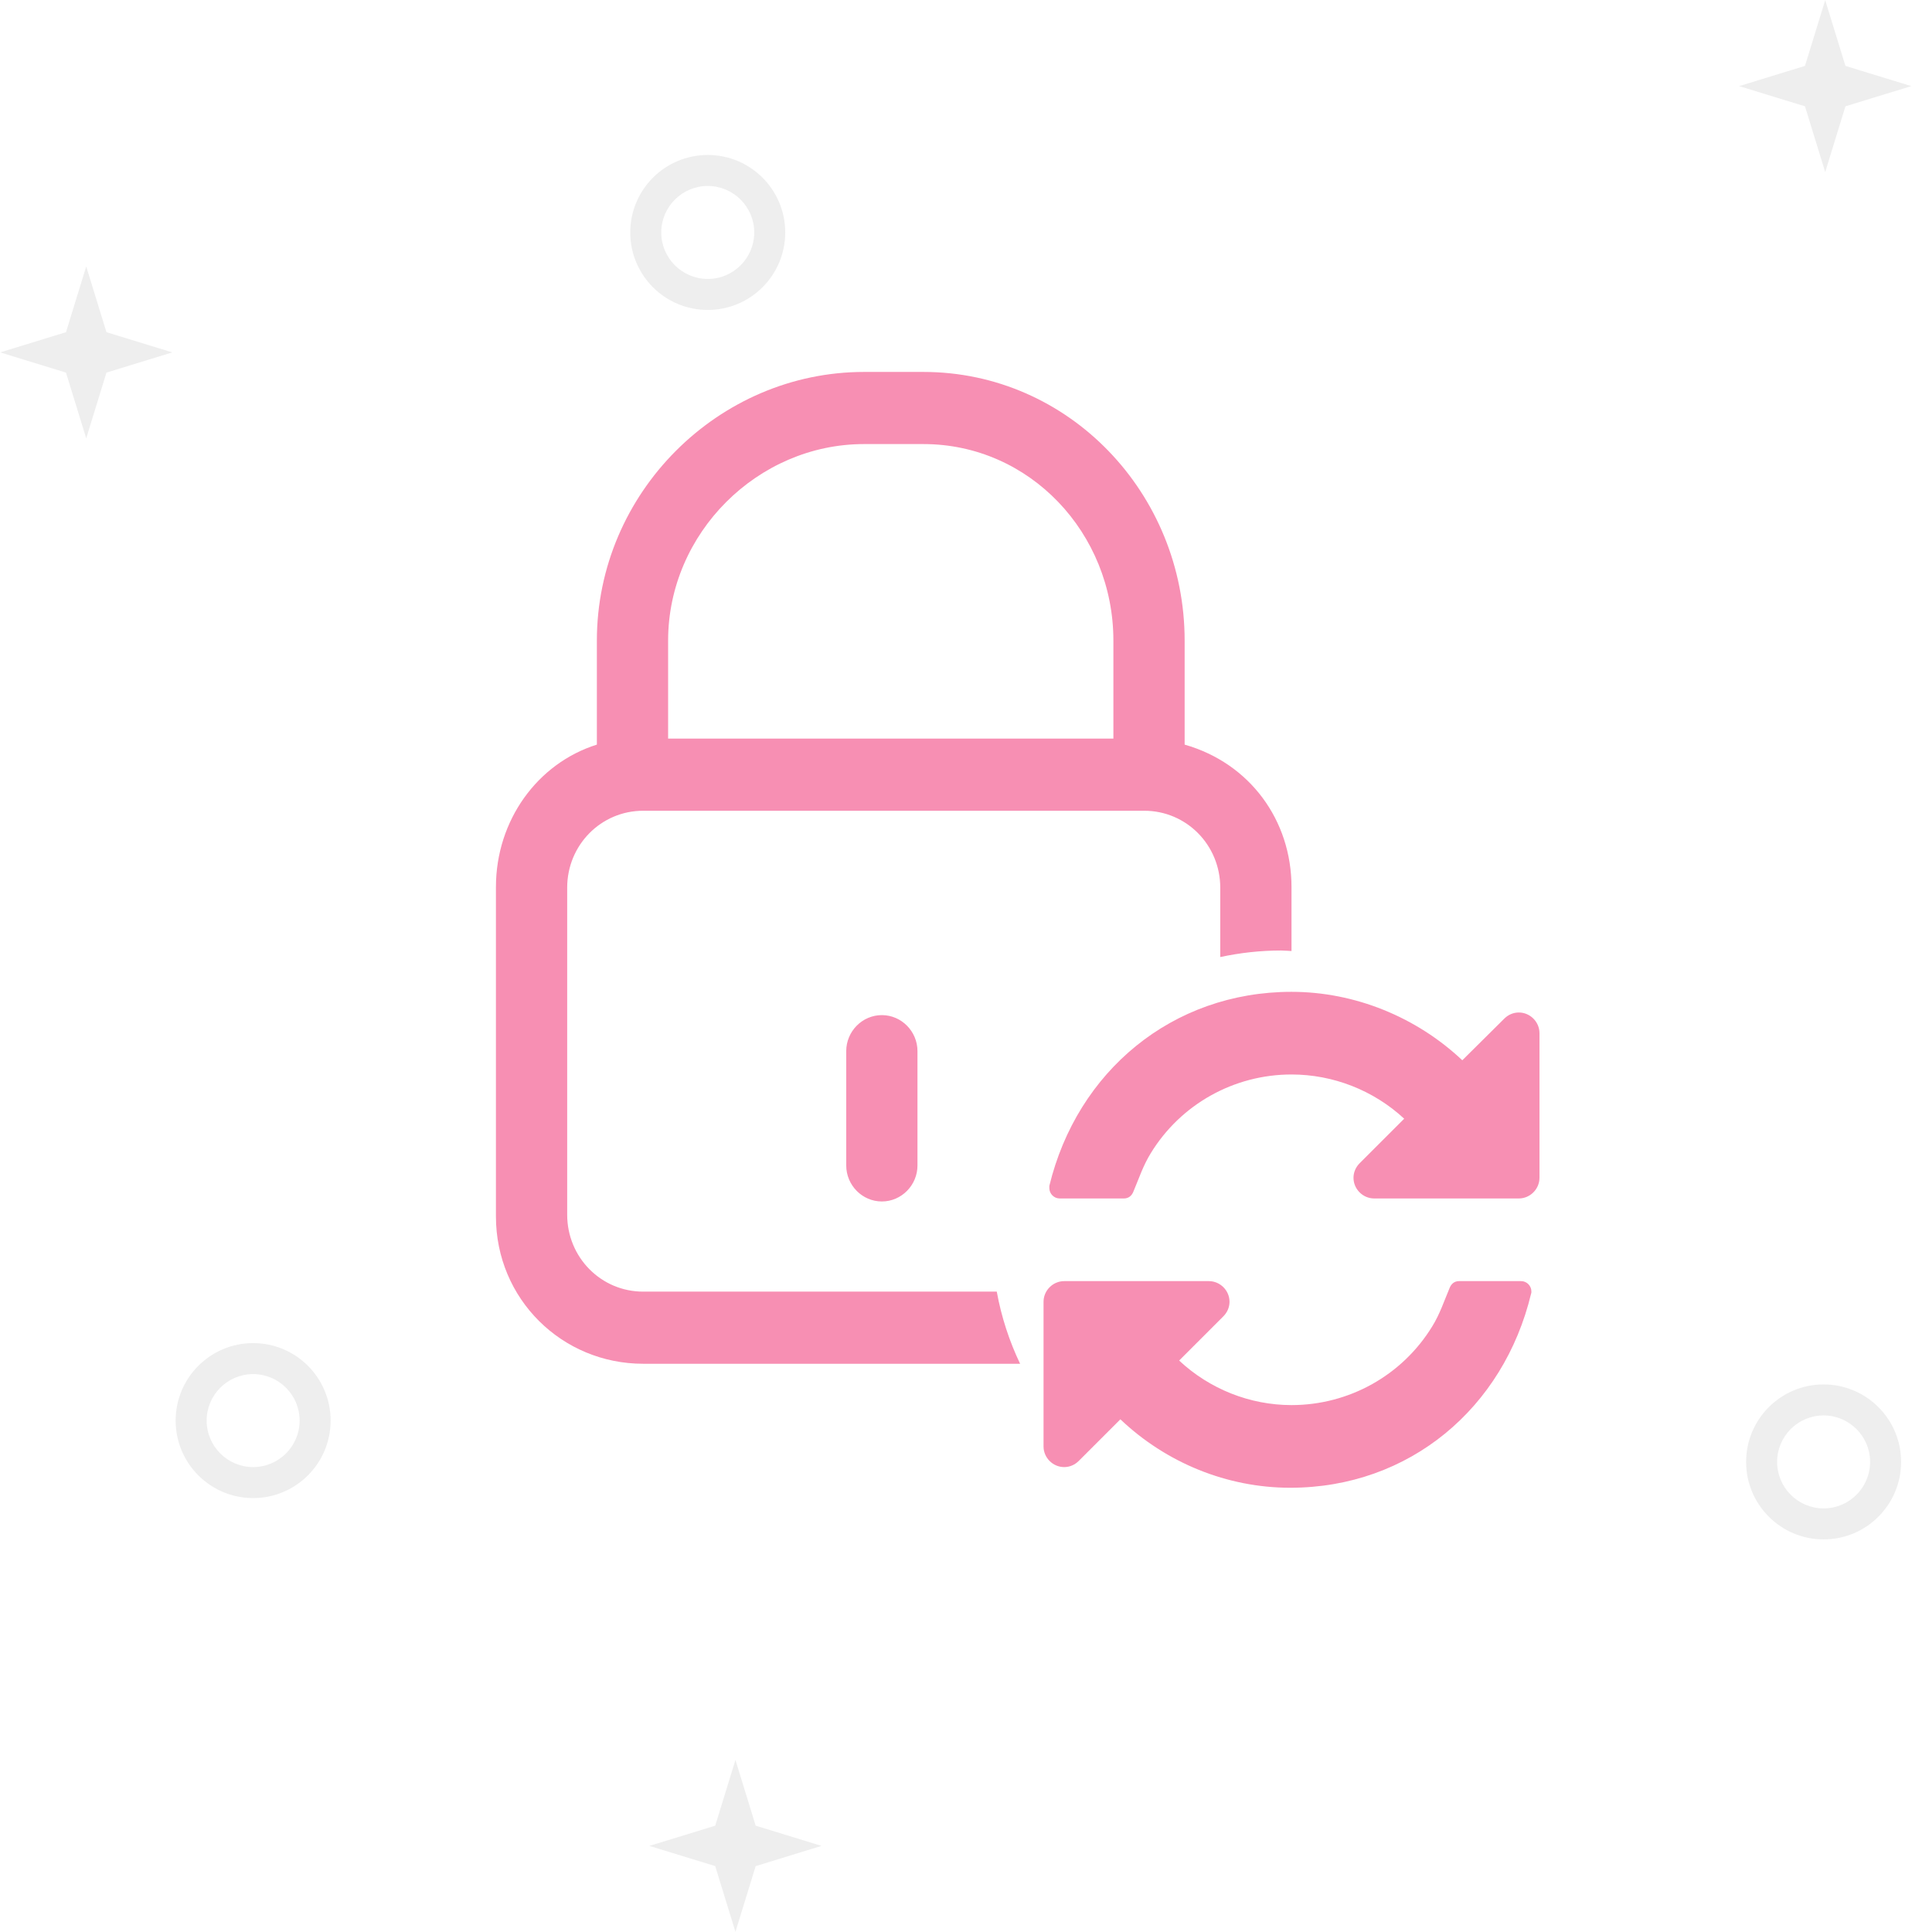
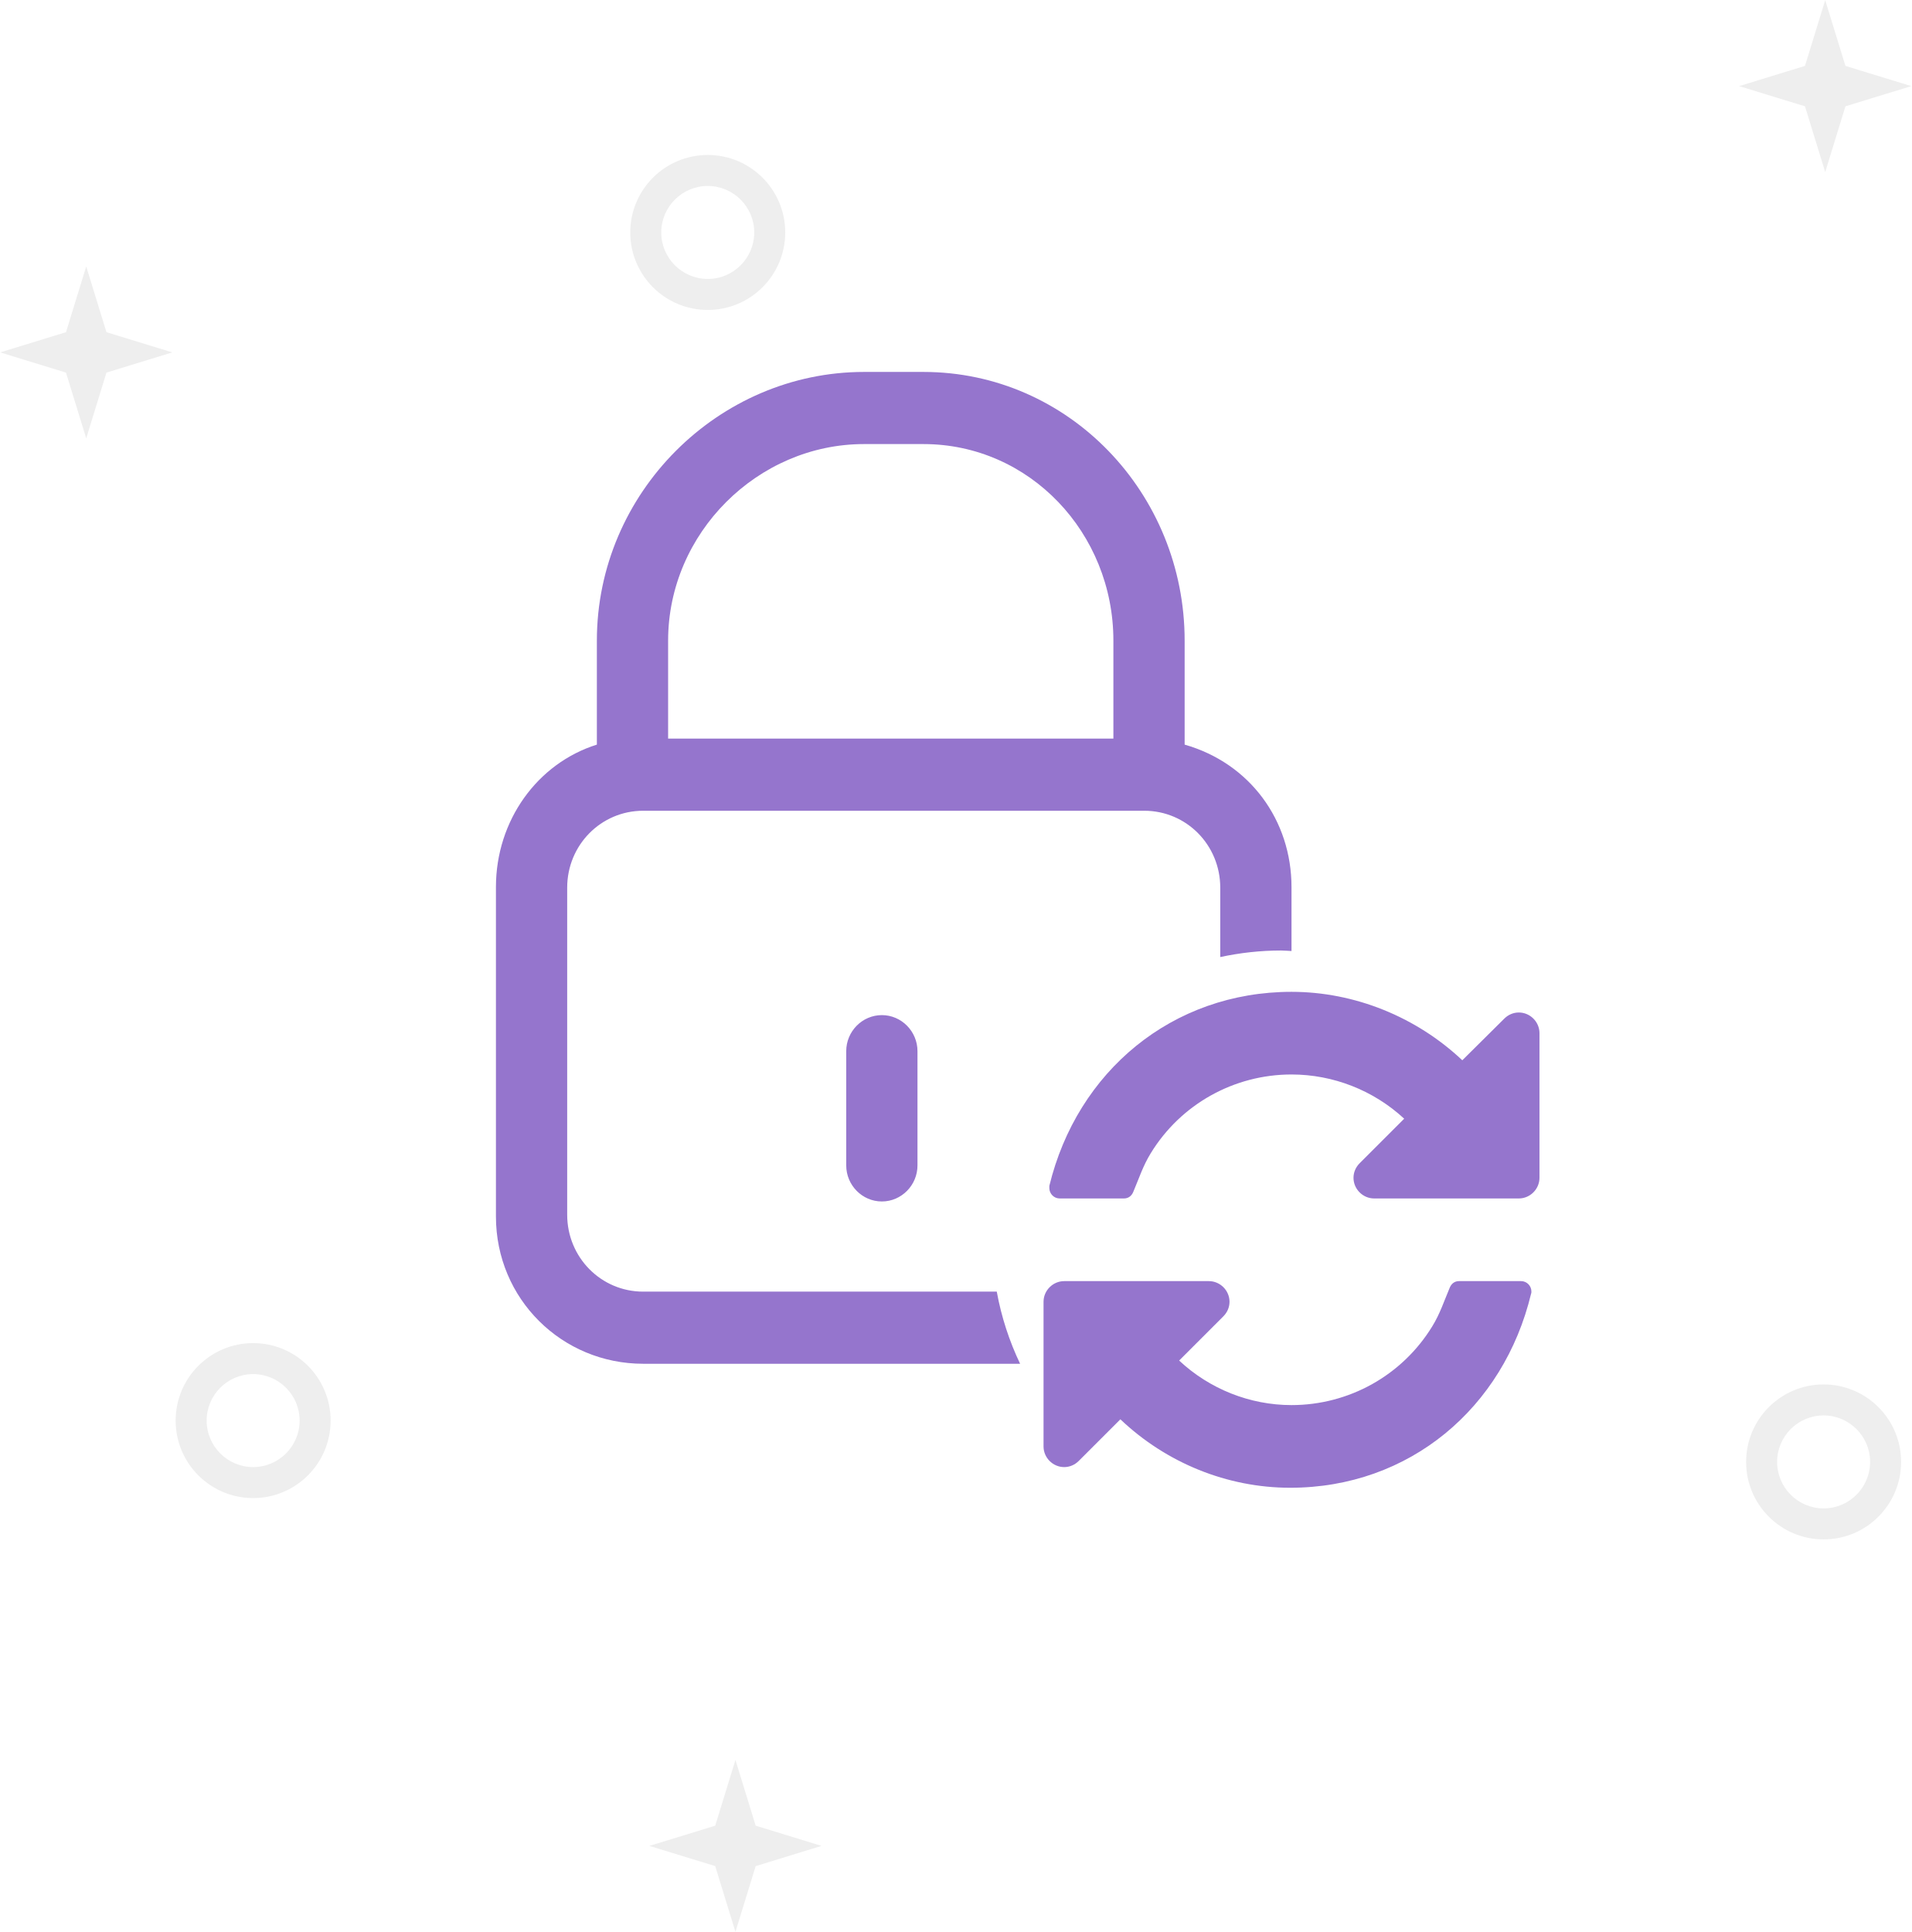
<svg xmlns="http://www.w3.org/2000/svg" version="1.1" x="0px" y="0px" viewBox="0 0 185 187" style="enable-background:new 0 0 185 187;" xml:space="preserve">
  <style type="text/css">
	.st0{enable-background:new    ;}
	.st1{fill:#EEEEEE;}
- 	.st2{fill:#f78fb3;}
+ 	.st2{fill:#9575cd;}
</style>
  <g class="st0">
    <g id="figures">
      <g>
        <path class="st1" d="M68.5,18c2.481,0,4.5,2.019,4.5,4.5S70.981,27,68.5,27S64,24.981,64,22.5S66.019,18,68.5,18 M24.5,133     c2.481,0,4.5,2.019,4.5,4.5s-2.019,4.5-4.5,4.5s-4.5-2.019-4.5-4.5S22.019,133,24.5,133 M176.5,137c2.481,0,4.5,2.019,4.5,4.5     c0,2.481-2.019,4.5-4.5,4.5s-4.5-2.019-4.5-4.5C172,139.019,174.019,137,176.5,137 M176.655,0.013l-1.958,6.366l-6.374,1.956     l6.374,1.955l1.958,6.366l1.958-6.366l6.374-1.955l-6.374-1.956L176.655,0.013L176.655,0.013z M68.5,15     c-4.142,0-7.5,3.358-7.5,7.5c0,4.142,3.358,7.5,7.5,7.5s7.5-3.358,7.5-7.5C76,18.358,72.642,15,68.5,15L68.5,15z M8.345,25.787     l-1.958,6.366l-6.374,1.955l6.374,1.956l1.958,6.366l1.958-6.366l6.374-1.956l-6.374-1.955L8.345,25.787L8.345,25.787z M24.5,130     c-4.142,0-7.5,3.358-7.5,7.5c0,4.142,3.358,7.5,7.5,7.5s7.5-3.358,7.5-7.5C32,133.358,28.642,130,24.5,130L24.5,130z M176.5,134     c-4.142,0-7.5,3.358-7.5,7.5c0,4.142,3.358,7.5,7.5,7.5s7.5-3.358,7.5-7.5C184,137.358,180.642,134,176.5,134L176.5,134z      M71.181,170.344l-1.958,6.366l-6.374,1.956l6.374,1.956l1.958,6.366l1.958-6.366l6.374-1.956l-6.374-1.956L71.181,170.344     L71.181,170.344z" />
      </g>
    </g>
  </g>
  <g class="st0">
    <g id="lock">
      <g>
        <path class="st2" d="M147.219,124h-6c-0.469,0-0.781,0.281-0.938,0.719c-0.531,1.25-0.906,2.438-1.656,3.656     C135.719,133.125,130.563,136,125,136c-4.031,0-7.938-1.562-10.875-4.312l4.281-4.281c0.375-0.375,0.594-0.875,0.594-1.406     c0-1.094-0.906-2-2-2h-14c-1.094,0-2,0.906-2,2v14c0,1.094,0.906,2,2,2c0.531,0,1.031-0.219,1.406-0.594l4.031-4.031     c4.437,4.219,10.344,6.625,16.437,6.625c11.531,0,20.656-7.719,23.313-18.781c0.031-0.063,0.031-0.156,0.031-0.219h0     C148.219,124.469,147.781,124,147.219,124z M62.251,125.018c-4.08,0-7.355-3.316-7.355-7.447V85.92     c0-4.131,3.275-7.447,7.355-7.447h48.498c4.08,0,7.355,3.316,7.355,7.447v6.714C120.007,92.226,121.976,92,124,92     c0.338,0,0.665,0.039,1,0.05v-6.189c0-6.458-4.022-11.985-10.343-13.789V62.007C114.657,47.753,103.451,36,89.373,36h-5.746     c-14.078,0-25.858,11.695-25.858,26.007v10.065C52.023,73.876,48,79.404,48,85.862v31.884C48,125.716,54.378,132,62.251,132     h36.48c-1.041-2.189-1.812-4.525-2.257-6.982H62.251z M64.664,62.007c0-10.415,8.677-19.025,18.963-19.025h5.746     c10.286,0,18.388,8.611,18.388,19.025v9.484H64.664V62.007z M81.903,101.745V112.8c0,1.92,1.551,3.491,3.448,3.491     c1.896,0,3.448-1.571,3.448-3.491v-11.055c0-1.92-1.552-3.491-3.448-3.491C83.454,98.255,81.903,99.826,81.903,101.745z M149,100     c0-1.094-0.906-2-2-2c-0.531,0-1.031,0.219-1.406,0.594l-4.063,4.031C137.094,98.438,131.125,96,125,96     c-11.531,0-20.75,7.688-23.438,18.781V115c0,0.531,0.438,1,1,1h6.219c0.469,0,0.781-0.281,0.938-0.719     c0.531-1.25,0.906-2.437,1.656-3.656c2.906-4.75,8.063-7.625,13.625-7.625c4.031,0,7.938,1.531,10.906,4.281l-4.313,4.312     C131.219,112.969,131,113.469,131,114c0,1.094,0.906,2,2,2h14c1.094,0,2-0.906,2-2L149,100L149,100z" />
      </g>
    </g>
  </g>
</svg>
